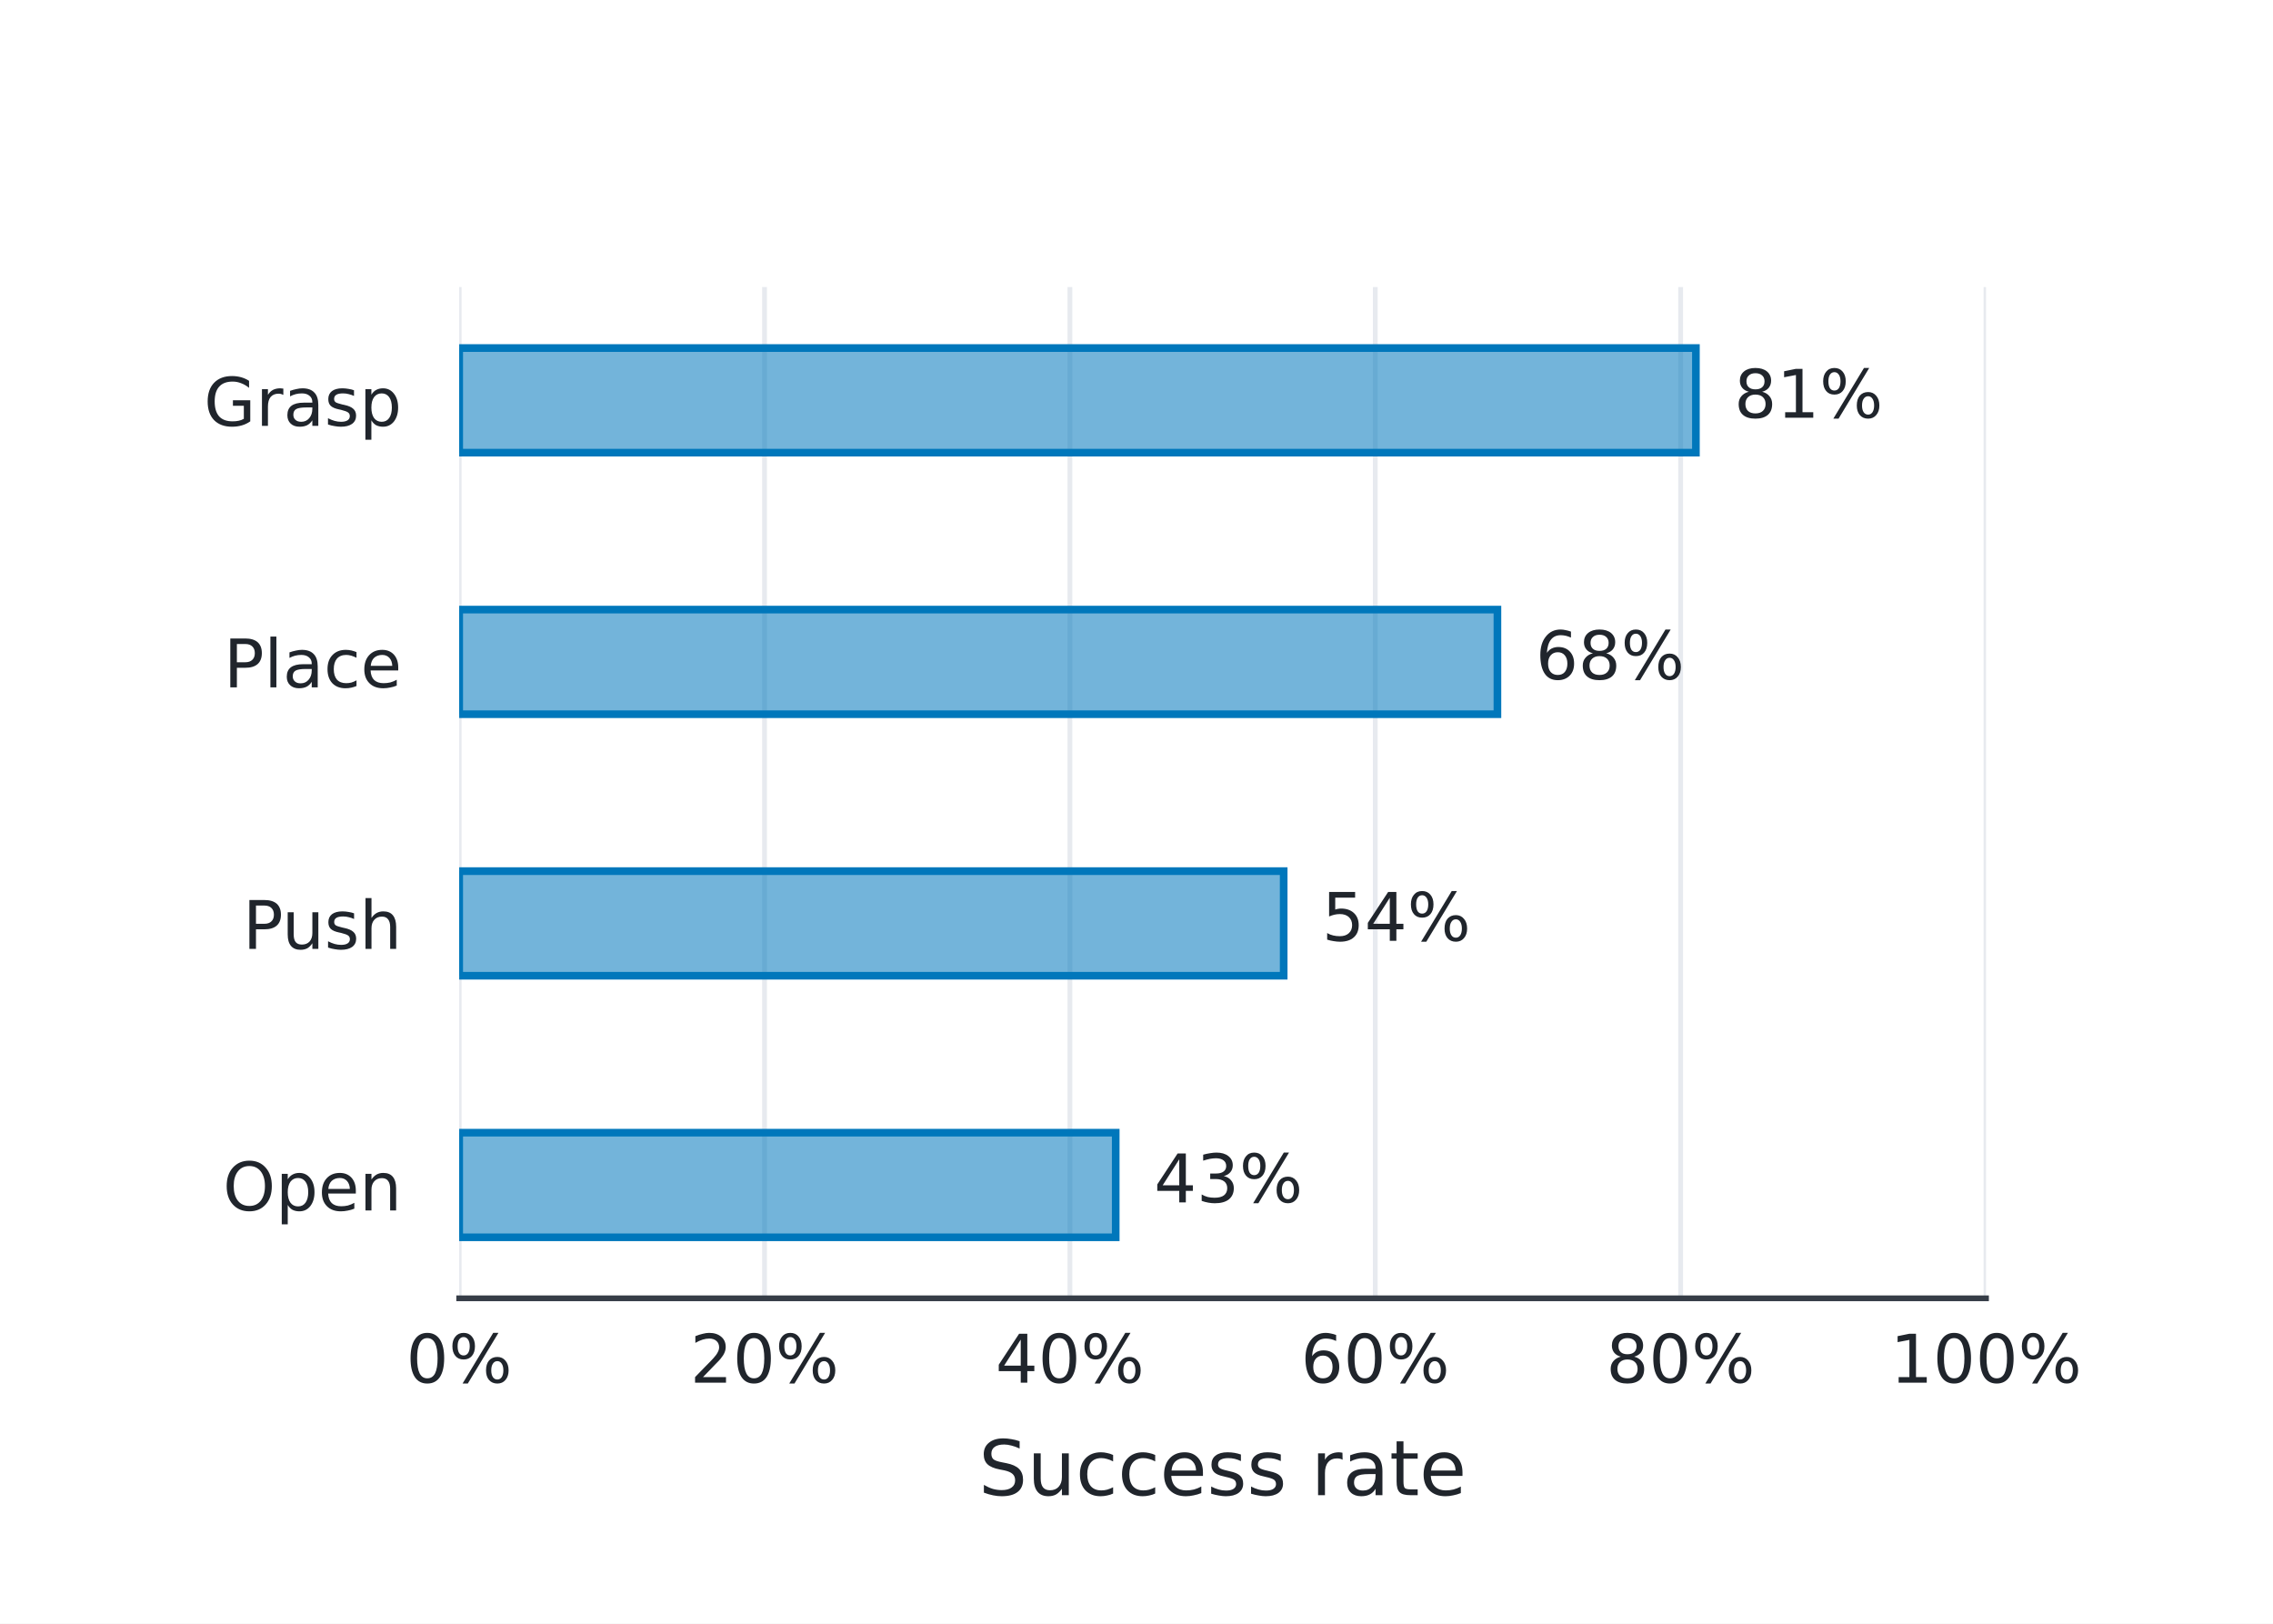
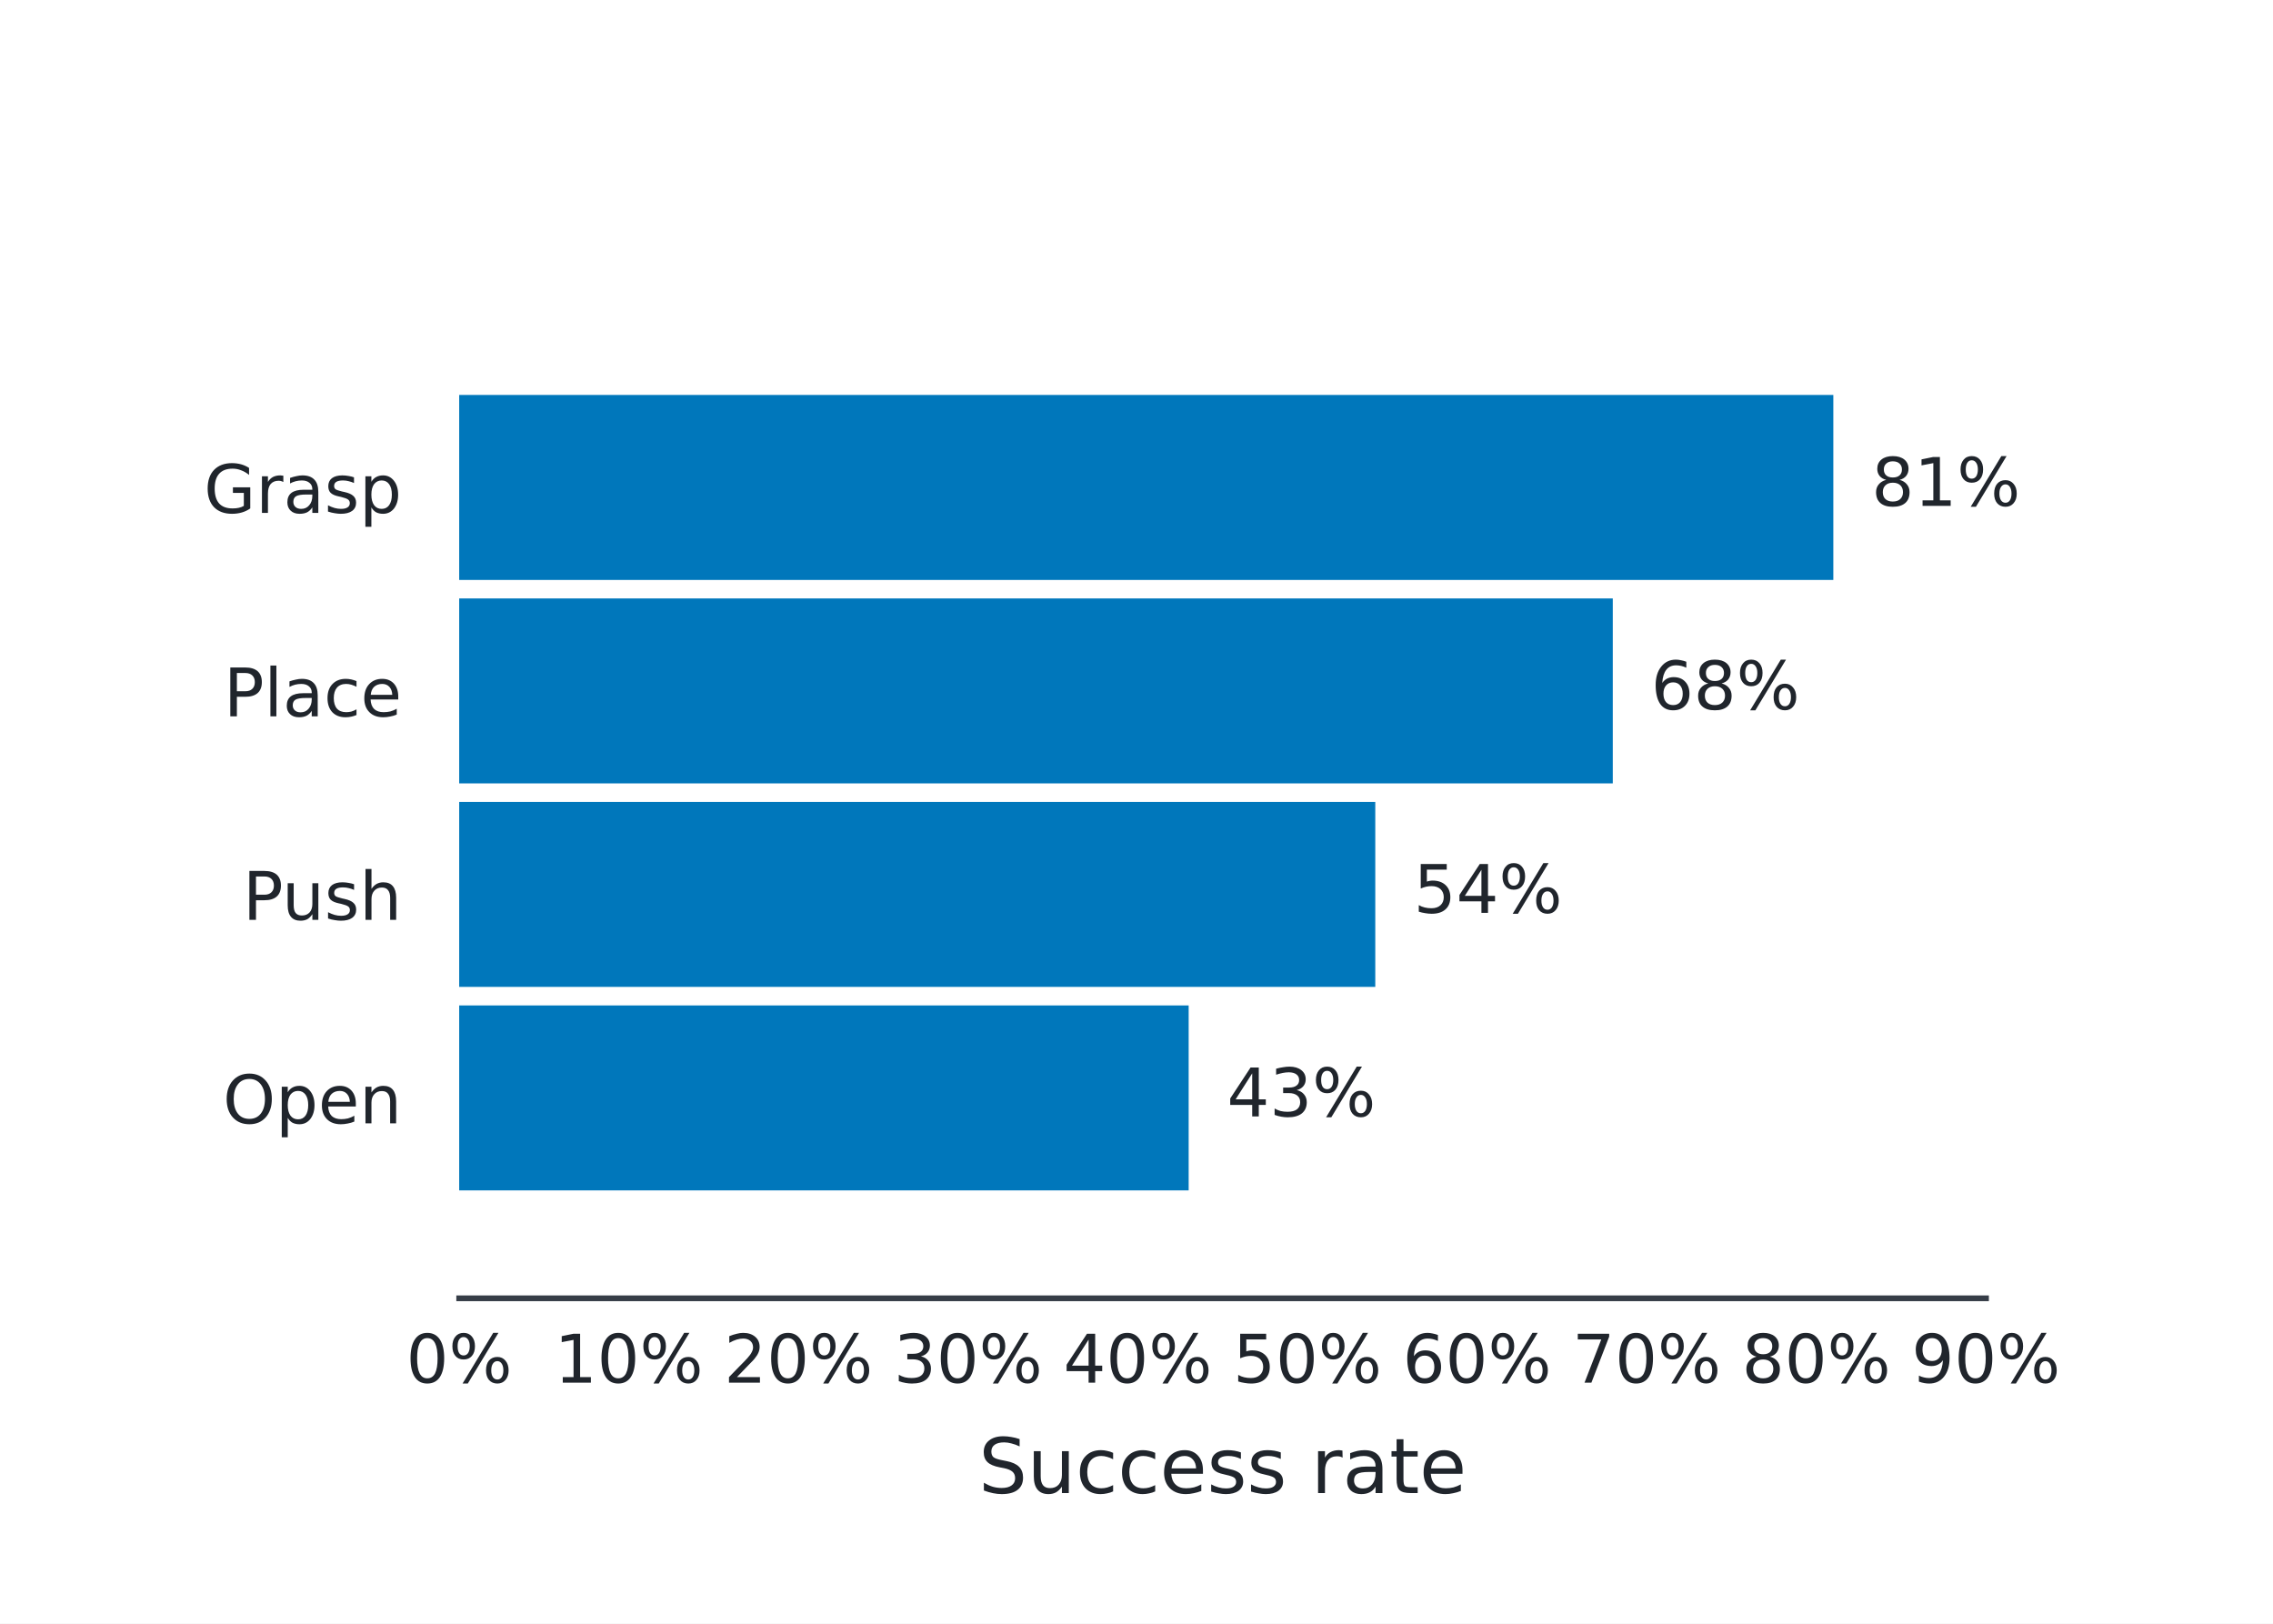
<svg xmlns="http://www.w3.org/2000/svg" width="237.6pt" height="169.7pt" viewBox="0 0 237.6 169.7" version="1.1">
  <defs>
    <style type="text/css">*{stroke-linejoin: round; stroke-linecap: butt}</style>
  </defs>
  <g id="figure_1">
    <g id="patch_1">
      <path d="M 0 169.7  L 237.6 169.7  L 237.6 0  L 0 0  z " style="fill: #ffffff" />
    </g>
    <g id="axes_1">
      <g id="patch_2">
        <path d="M 48 135.7  L 207.6 135.7  L 207.6 30  L 48 30  z " style="fill: #ffffff" />
      </g>
      <g id="matplotlib.axis_1">
        <g id="xtick_1">
-           <g id="line2d_1">
-             <path d="M 48 135.7  L 48 30  " clip-path="url(#pd07a7b7f1e)" style="fill: none; stroke: #cbd2dc; stroke-opacity: 0.45; stroke-width: 0.5; stroke-linecap: square" />
-           </g>
-           <g id="line2d_2" />
+           <g id="line2d_1" />
          <g id="text_1">
-             <text style="font-size: 7px; font-family: 'DejaVu Sans', 'Bitstream Vera Sans', 'Computer Modern Sans Serif', 'Lucida Grande', 'Verdana', 'Geneva', 'Lucid', 'Arial', 'Helvetica', 'Avant Garde', sans-serif; text-anchor: middle; fill: #20252c" x="48" y="144.518" transform="rotate(-0 48 144.5184)">0%</text>
+             <text style="fill: #20252c; font: 7px 'DejaVu Sans', 'Bitstream Vera Sans', 'Computer Modern Sans Serif', 'Lucida Grande', 'Verdana', 'Geneva', 'Lucid', 'Arial', 'Helvetica', 'Avant Garde', sans-serif; text-anchor: middle" x="48" y="144.519" transform="rotate(-0 48 144.5189)">0%</text>
          </g>
        </g>
        <g id="xtick_2">
-           <g id="line2d_3">
-             <path d="M 79.92 135.7  L 79.92 30  " clip-path="url(#pd07a7b7f1e)" style="fill: none; stroke: #cbd2dc; stroke-opacity: 0.45; stroke-width: 0.5; stroke-linecap: square" />
-           </g>
-           <g id="line2d_4" />
+           <g id="line2d_2" />
          <g id="text_2">
-             <text style="font-size: 7px; font-family: 'DejaVu Sans', 'Bitstream Vera Sans', 'Computer Modern Sans Serif', 'Lucida Grande', 'Verdana', 'Geneva', 'Lucid', 'Arial', 'Helvetica', 'Avant Garde', sans-serif; text-anchor: middle; fill: #20252c" x="79.92" y="144.518" transform="rotate(-0 79.92 144.5184)">20%</text>
+             <text style="fill: #20252c; font: 7px 'DejaVu Sans', 'Bitstream Vera Sans', 'Computer Modern Sans Serif', 'Lucida Grande', 'Verdana', 'Geneva', 'Lucid', 'Arial', 'Helvetica', 'Avant Garde', sans-serif; text-anchor: middle" x="65.733" y="144.519" transform="rotate(-0 65.73333 144.5189)">10%</text>
          </g>
        </g>
        <g id="xtick_3">
-           <g id="line2d_5">
-             <path d="M 111.84 135.7  L 111.84 30  " clip-path="url(#pd07a7b7f1e)" style="fill: none; stroke: #cbd2dc; stroke-opacity: 0.45; stroke-width: 0.5; stroke-linecap: square" />
-           </g>
-           <g id="line2d_6" />
+           <g id="line2d_3" />
          <g id="text_3">
-             <text style="font-size: 7px; font-family: 'DejaVu Sans', 'Bitstream Vera Sans', 'Computer Modern Sans Serif', 'Lucida Grande', 'Verdana', 'Geneva', 'Lucid', 'Arial', 'Helvetica', 'Avant Garde', sans-serif; text-anchor: middle; fill: #20252c" x="111.84" y="144.518" transform="rotate(-0 111.84 144.5184)">40%</text>
+             <text style="fill: #20252c; font: 7px 'DejaVu Sans', 'Bitstream Vera Sans', 'Computer Modern Sans Serif', 'Lucida Grande', 'Verdana', 'Geneva', 'Lucid', 'Arial', 'Helvetica', 'Avant Garde', sans-serif; text-anchor: middle" x="83.467" y="144.519" transform="rotate(-0 83.46667 144.5189)">20%</text>
          </g>
        </g>
        <g id="xtick_4">
-           <g id="line2d_7">
-             <path d="M 143.76 135.7  L 143.76 30  " clip-path="url(#pd07a7b7f1e)" style="fill: none; stroke: #cbd2dc; stroke-opacity: 0.45; stroke-width: 0.5; stroke-linecap: square" />
-           </g>
-           <g id="line2d_8" />
+           <g id="line2d_4" />
          <g id="text_4">
-             <text style="font-size: 7px; font-family: 'DejaVu Sans', 'Bitstream Vera Sans', 'Computer Modern Sans Serif', 'Lucida Grande', 'Verdana', 'Geneva', 'Lucid', 'Arial', 'Helvetica', 'Avant Garde', sans-serif; text-anchor: middle; fill: #20252c" x="143.76" y="144.518" transform="rotate(-0 143.76 144.5184)">60%</text>
+             <text style="fill: #20252c; font: 7px 'DejaVu Sans', 'Bitstream Vera Sans', 'Computer Modern Sans Serif', 'Lucida Grande', 'Verdana', 'Geneva', 'Lucid', 'Arial', 'Helvetica', 'Avant Garde', sans-serif; text-anchor: middle" x="101.2" y="144.519" transform="rotate(-0 101.2 144.5189)">30%</text>
          </g>
        </g>
        <g id="xtick_5">
-           <g id="line2d_9">
-             <path d="M 175.68 135.7  L 175.68 30  " clip-path="url(#pd07a7b7f1e)" style="fill: none; stroke: #cbd2dc; stroke-opacity: 0.45; stroke-width: 0.5; stroke-linecap: square" />
-           </g>
-           <g id="line2d_10" />
+           <g id="line2d_5" />
          <g id="text_5">
-             <text style="font-size: 7px; font-family: 'DejaVu Sans', 'Bitstream Vera Sans', 'Computer Modern Sans Serif', 'Lucida Grande', 'Verdana', 'Geneva', 'Lucid', 'Arial', 'Helvetica', 'Avant Garde', sans-serif; text-anchor: middle; fill: #20252c" x="175.68" y="144.518" transform="rotate(-0 175.68 144.5184)">80%</text>
+             <text style="fill: #20252c; font: 7px 'DejaVu Sans', 'Bitstream Vera Sans', 'Computer Modern Sans Serif', 'Lucida Grande', 'Verdana', 'Geneva', 'Lucid', 'Arial', 'Helvetica', 'Avant Garde', sans-serif; text-anchor: middle" x="118.933" y="144.519" transform="rotate(-0 118.9333 144.5189)">40%</text>
          </g>
        </g>
        <g id="xtick_6">
-           <g id="line2d_11">
-             <path d="M 207.6 135.7  L 207.6 30  " clip-path="url(#pd07a7b7f1e)" style="fill: none; stroke: #cbd2dc; stroke-opacity: 0.45; stroke-width: 0.5; stroke-linecap: square" />
-           </g>
-           <g id="line2d_12" />
+           <g id="line2d_6" />
          <g id="text_6">
-             <text style="font-size: 7px; font-family: 'DejaVu Sans', 'Bitstream Vera Sans', 'Computer Modern Sans Serif', 'Lucida Grande', 'Verdana', 'Geneva', 'Lucid', 'Arial', 'Helvetica', 'Avant Garde', sans-serif; text-anchor: middle; fill: #20252c" x="207.6" y="144.518" transform="rotate(-0 207.6 144.5184)">100%</text>
+             <text style="fill: #20252c; font: 7px 'DejaVu Sans', 'Bitstream Vera Sans', 'Computer Modern Sans Serif', 'Lucida Grande', 'Verdana', 'Geneva', 'Lucid', 'Arial', 'Helvetica', 'Avant Garde', sans-serif; text-anchor: middle" x="136.667" y="144.519" transform="rotate(-0 136.6667 144.5189)">50%</text>
          </g>
        </g>
-         <g id="text_7">
-           <text style="font-size: 8px; font-family: 'DejaVu Sans', 'Bitstream Vera Sans', 'Computer Modern Sans Serif', 'Lucida Grande', 'Verdana', 'Geneva', 'Lucid', 'Arial', 'Helvetica', 'Avant Garde', sans-serif; text-anchor: middle; fill: #20252c" x="127.8" y="156.278" transform="rotate(-0 127.8 156.2781)">Success rate</text>
+         <g id="xtick_7">
+           <g id="line2d_7" />
+           <g id="text_7">
+             <text style="fill: #20252c; font: 7px 'DejaVu Sans', 'Bitstream Vera Sans', 'Computer Modern Sans Serif', 'Lucida Grande', 'Verdana', 'Geneva', 'Lucid', 'Arial', 'Helvetica', 'Avant Garde', sans-serif; text-anchor: middle" x="154.4" y="144.519" transform="rotate(-0 154.4 144.5189)">60%</text>
+           </g>
+         </g>
+         <g id="xtick_8">
+           <g id="line2d_8" />
+           <g id="text_8">
+             <text style="fill: #20252c; font: 7px 'DejaVu Sans', 'Bitstream Vera Sans', 'Computer Modern Sans Serif', 'Lucida Grande', 'Verdana', 'Geneva', 'Lucid', 'Arial', 'Helvetica', 'Avant Garde', sans-serif; text-anchor: middle" x="172.133" y="144.519" transform="rotate(-0 172.1333 144.5189)">70%</text>
+           </g>
+         </g>
+         <g id="xtick_9">
+           <g id="line2d_9" />
+           <g id="text_9">
+             <text style="fill: #20252c; font: 7px 'DejaVu Sans', 'Bitstream Vera Sans', 'Computer Modern Sans Serif', 'Lucida Grande', 'Verdana', 'Geneva', 'Lucid', 'Arial', 'Helvetica', 'Avant Garde', sans-serif; text-anchor: middle" x="189.867" y="144.519" transform="rotate(-0 189.8667 144.5189)">80%</text>
+           </g>
+         </g>
+         <g id="xtick_10">
+           <g id="line2d_10" />
+           <g id="text_10">
+             <text style="fill: #20252c; font: 7px 'DejaVu Sans', 'Bitstream Vera Sans', 'Computer Modern Sans Serif', 'Lucida Grande', 'Verdana', 'Geneva', 'Lucid', 'Arial', 'Helvetica', 'Avant Garde', sans-serif; text-anchor: middle" x="207.6" y="144.519" transform="rotate(-0 207.6 144.5189)">90%</text>
+           </g>
+         </g>
+         <g id="text_11">
+           <text style="fill: #20252c; font: 8px 'DejaVu Sans', 'Bitstream Vera Sans', 'Computer Modern Sans Serif', 'Lucida Grande', 'Verdana', 'Geneva', 'Lucid', 'Arial', 'Helvetica', 'Avant Garde', sans-serif; text-anchor: middle" x="127.8" y="156.053" transform="rotate(-0 127.8 156.0534)">Success rate</text>
        </g>
      </g>
      <g id="matplotlib.axis_2">
        <g id="ytick_1">
-           <g id="line2d_13" />
-           <g id="text_8">
-             <text style="font-size: 7px; font-family: 'DejaVu Sans', 'Bitstream Vera Sans', 'Computer Modern Sans Serif', 'Lucida Grande', 'Verdana', 'Geneva', 'Lucid', 'Arial', 'Helvetica', 'Avant Garde', sans-serif; text-anchor: end; fill: #20252c" x="42" y="44.505" transform="rotate(-0 42 44.50487)">Grasp</text>
+           <g id="line2d_11" />
+           <g id="text_12">
+             <text style="fill: #20252c; font: 7px 'DejaVu Sans', 'Bitstream Vera Sans', 'Computer Modern Sans Serif', 'Lucida Grande', 'Verdana', 'Geneva', 'Lucid', 'Arial', 'Helvetica', 'Avant Garde', sans-serif; text-anchor: end" x="42" y="53.606" transform="rotate(-0 42 53.6061)">Grasp</text>
          </g>
        </g>
        <g id="ytick_2">
-           <g id="line2d_14" />
-           <g id="text_9">
-             <text style="font-size: 7px; font-family: 'DejaVu Sans', 'Bitstream Vera Sans', 'Computer Modern Sans Serif', 'Lucida Grande', 'Verdana', 'Geneva', 'Lucid', 'Arial', 'Helvetica', 'Avant Garde', sans-serif; text-anchor: end; fill: #20252c" x="42" y="71.841" transform="rotate(-0 42 71.84135)">Place</text>
+           <g id="line2d_12" />
+           <g id="text_13">
+             <text style="fill: #20252c; font: 7px 'DejaVu Sans', 'Bitstream Vera Sans', 'Computer Modern Sans Serif', 'Lucida Grande', 'Verdana', 'Geneva', 'Lucid', 'Arial', 'Helvetica', 'Avant Garde', sans-serif; text-anchor: end" x="42" y="74.875" transform="rotate(-0 42 74.875)">Place</text>
          </g>
        </g>
        <g id="ytick_3">
-           <g id="line2d_15" />
-           <g id="text_10">
-             <text style="font-size: 7px; font-family: 'DejaVu Sans', 'Bitstream Vera Sans', 'Computer Modern Sans Serif', 'Lucida Grande', 'Verdana', 'Geneva', 'Lucid', 'Arial', 'Helvetica', 'Avant Garde', sans-serif; text-anchor: end; fill: #20252c" x="42" y="99.178" transform="rotate(-0 42 99.17756)">Push</text>
+           <g id="line2d_13" />
+           <g id="text_14">
+             <text style="fill: #20252c; font: 7px 'DejaVu Sans', 'Bitstream Vera Sans', 'Computer Modern Sans Serif', 'Lucida Grande', 'Verdana', 'Geneva', 'Lucid', 'Arial', 'Helvetica', 'Avant Garde', sans-serif; text-anchor: end" x="42" y="96.144" transform="rotate(-0 42 96.1439)">Push</text>
          </g>
        </g>
        <g id="ytick_4">
-           <g id="line2d_16" />
-           <g id="text_11">
-             <text style="font-size: 7px; font-family: 'DejaVu Sans', 'Bitstream Vera Sans', 'Computer Modern Sans Serif', 'Lucida Grande', 'Verdana', 'Geneva', 'Lucid', 'Arial', 'Helvetica', 'Avant Garde', sans-serif; text-anchor: end; fill: #20252c" x="42" y="126.513" transform="rotate(-0 42 126.5135)">Open</text>
+           <g id="line2d_14" />
+           <g id="text_15">
+             <text style="fill: #20252c; font: 7px 'DejaVu Sans', 'Bitstream Vera Sans', 'Computer Modern Sans Serif', 'Lucida Grande', 'Verdana', 'Geneva', 'Lucid', 'Arial', 'Helvetica', 'Avant Garde', sans-serif; text-anchor: end" x="42" y="117.413" transform="rotate(-0 42 117.4128)">Open</text>
          </g>
        </g>
      </g>
      <g id="patch_3">
-         <path d="M 48 36.378  L 177.276 36.378  L 177.276 47.313  L 48 47.313  z " clip-path="url(#pd07a7b7f1e)" style="fill: #0077bb; fill-opacity: 0.55; stroke: #0077bb; stroke-width: 0.8; stroke-linejoin: miter" />
+         <path d="M 48 41.279  L 191.64 41.279  L 191.64 60.614  L 48 60.614  z " clip-path="url(#pddb6c2d948)" style="fill: #0077bb" />
      </g>
      <g id="patch_4">
-         <path d="M 48 63.715  L 156.528 63.715  L 156.528 74.649  L 48 74.649  z " clip-path="url(#pd07a7b7f1e)" style="fill: #0077bb; fill-opacity: 0.55; stroke: #0077bb; stroke-width: 0.8; stroke-linejoin: miter" />
+         <path d="M 48 62.548  L 168.587 62.548  L 168.587 81.883  L 48 81.883  z " clip-path="url(#pddb6c2d948)" style="fill: #0077bb" />
      </g>
      <g id="patch_5">
-         <path d="M 48 91.051  L 134.184 91.051  L 134.184 101.985  L 48 101.985  z " clip-path="url(#pd07a7b7f1e)" style="fill: #0077bb; fill-opacity: 0.55; stroke: #0077bb; stroke-width: 0.8; stroke-linejoin: miter" />
+         <path d="M 48 83.817  L 143.76 83.817  L 143.76 103.152  L 48 103.152  z " clip-path="url(#pddb6c2d948)" style="fill: #0077bb" />
      </g>
      <g id="patch_6">
-         <path d="M 48 118.387  L 116.628 118.387  L 116.628 129.322  L 48 129.322  z " clip-path="url(#pd07a7b7f1e)" style="fill: #0077bb; fill-opacity: 0.55; stroke: #0077bb; stroke-width: 0.8; stroke-linejoin: miter" />
+         <path d="M 48 105.086  L 124.253 105.086  L 124.253 124.421  L 48 124.421  z " clip-path="url(#pddb6c2d948)" style="fill: #0077bb" />
      </g>
      <g id="patch_7">
        <path d="M 48 135.7  L 207.6 135.7  " style="fill: none; stroke: #363d47; stroke-width: 0.6; stroke-linejoin: miter; stroke-linecap: square" />
      </g>
-       <g id="text_12">
-         <text style="font-size: 7px; font-family: 'DejaVu Sans', 'Bitstream Vera Sans', 'Computer Modern Sans Serif', 'Lucida Grande', 'Verdana', 'Geneva', 'Lucid', 'Arial', 'Helvetica', 'Avant Garde', sans-serif; text-anchor: start; fill: #20252c" x="181.276" y="43.664" transform="rotate(-0 181.276 43.66405)">81%</text>
+       <g id="text_16">
+         <text style="fill: #20252c; font: 7px 'DejaVu Sans', 'Bitstream Vera Sans', 'Computer Modern Sans Serif', 'Lucida Grande', 'Verdana', 'Geneva', 'Lucid', 'Arial', 'Helvetica', 'Avant Garde', sans-serif; text-anchor: start" x="195.64" y="52.878" transform="rotate(-0 195.64 52.87821)">81%</text>
      </g>
-       <g id="text_13">
-         <text style="font-size: 7px; font-family: 'DejaVu Sans', 'Bitstream Vera Sans', 'Computer Modern Sans Serif', 'Lucida Grande', 'Verdana', 'Geneva', 'Lucid', 'Arial', 'Helvetica', 'Avant Garde', sans-serif; text-anchor: start; fill: #20252c" x="160.528" y="71" transform="rotate(-0 160.528 71.00026)">68%</text>
+       <g id="text_17">
+         <text style="fill: #20252c; font: 7px 'DejaVu Sans', 'Bitstream Vera Sans', 'Computer Modern Sans Serif', 'Lucida Grande', 'Verdana', 'Geneva', 'Lucid', 'Arial', 'Helvetica', 'Avant Garde', sans-serif; text-anchor: start" x="172.587" y="74.147" transform="rotate(-0 172.5867 74.14711)">68%</text>
      </g>
-       <g id="text_14">
-         <text style="font-size: 7px; font-family: 'DejaVu Sans', 'Bitstream Vera Sans', 'Computer Modern Sans Serif', 'Lucida Grande', 'Verdana', 'Geneva', 'Lucid', 'Arial', 'Helvetica', 'Avant Garde', sans-serif; text-anchor: start; fill: #20252c" x="138.184" y="98.336" transform="rotate(-0 138.184 98.33646)">54%</text>
+       <g id="text_18">
+         <text style="fill: #20252c; font: 7px 'DejaVu Sans', 'Bitstream Vera Sans', 'Computer Modern Sans Serif', 'Lucida Grande', 'Verdana', 'Geneva', 'Lucid', 'Arial', 'Helvetica', 'Avant Garde', sans-serif; text-anchor: start" x="147.76" y="95.416" transform="rotate(-0 147.76 95.41601)">54%</text>
      </g>
-       <g id="text_15">
-         <text style="font-size: 7px; font-family: 'DejaVu Sans', 'Bitstream Vera Sans', 'Computer Modern Sans Serif', 'Lucida Grande', 'Verdana', 'Geneva', 'Lucid', 'Arial', 'Helvetica', 'Avant Garde', sans-serif; text-anchor: start; fill: #20252c" x="120.628" y="125.673" transform="rotate(-0 120.628 125.6727)">43%</text>
+       <g id="text_19">
+         <text style="fill: #20252c; font: 7px 'DejaVu Sans', 'Bitstream Vera Sans', 'Computer Modern Sans Serif', 'Lucida Grande', 'Verdana', 'Geneva', 'Lucid', 'Arial', 'Helvetica', 'Avant Garde', sans-serif; text-anchor: start" x="128.253" y="116.685" transform="rotate(-0 128.2533 116.6849)">43%</text>
      </g>
    </g>
  </g>
  <defs>
-     <clipPath id="pd07a7b7f1e">
+     <clipPath id="pddb6c2d948">
      <rect x="48" y="30" width="159.6" height="105.7" />
    </clipPath>
  </defs>
</svg>
